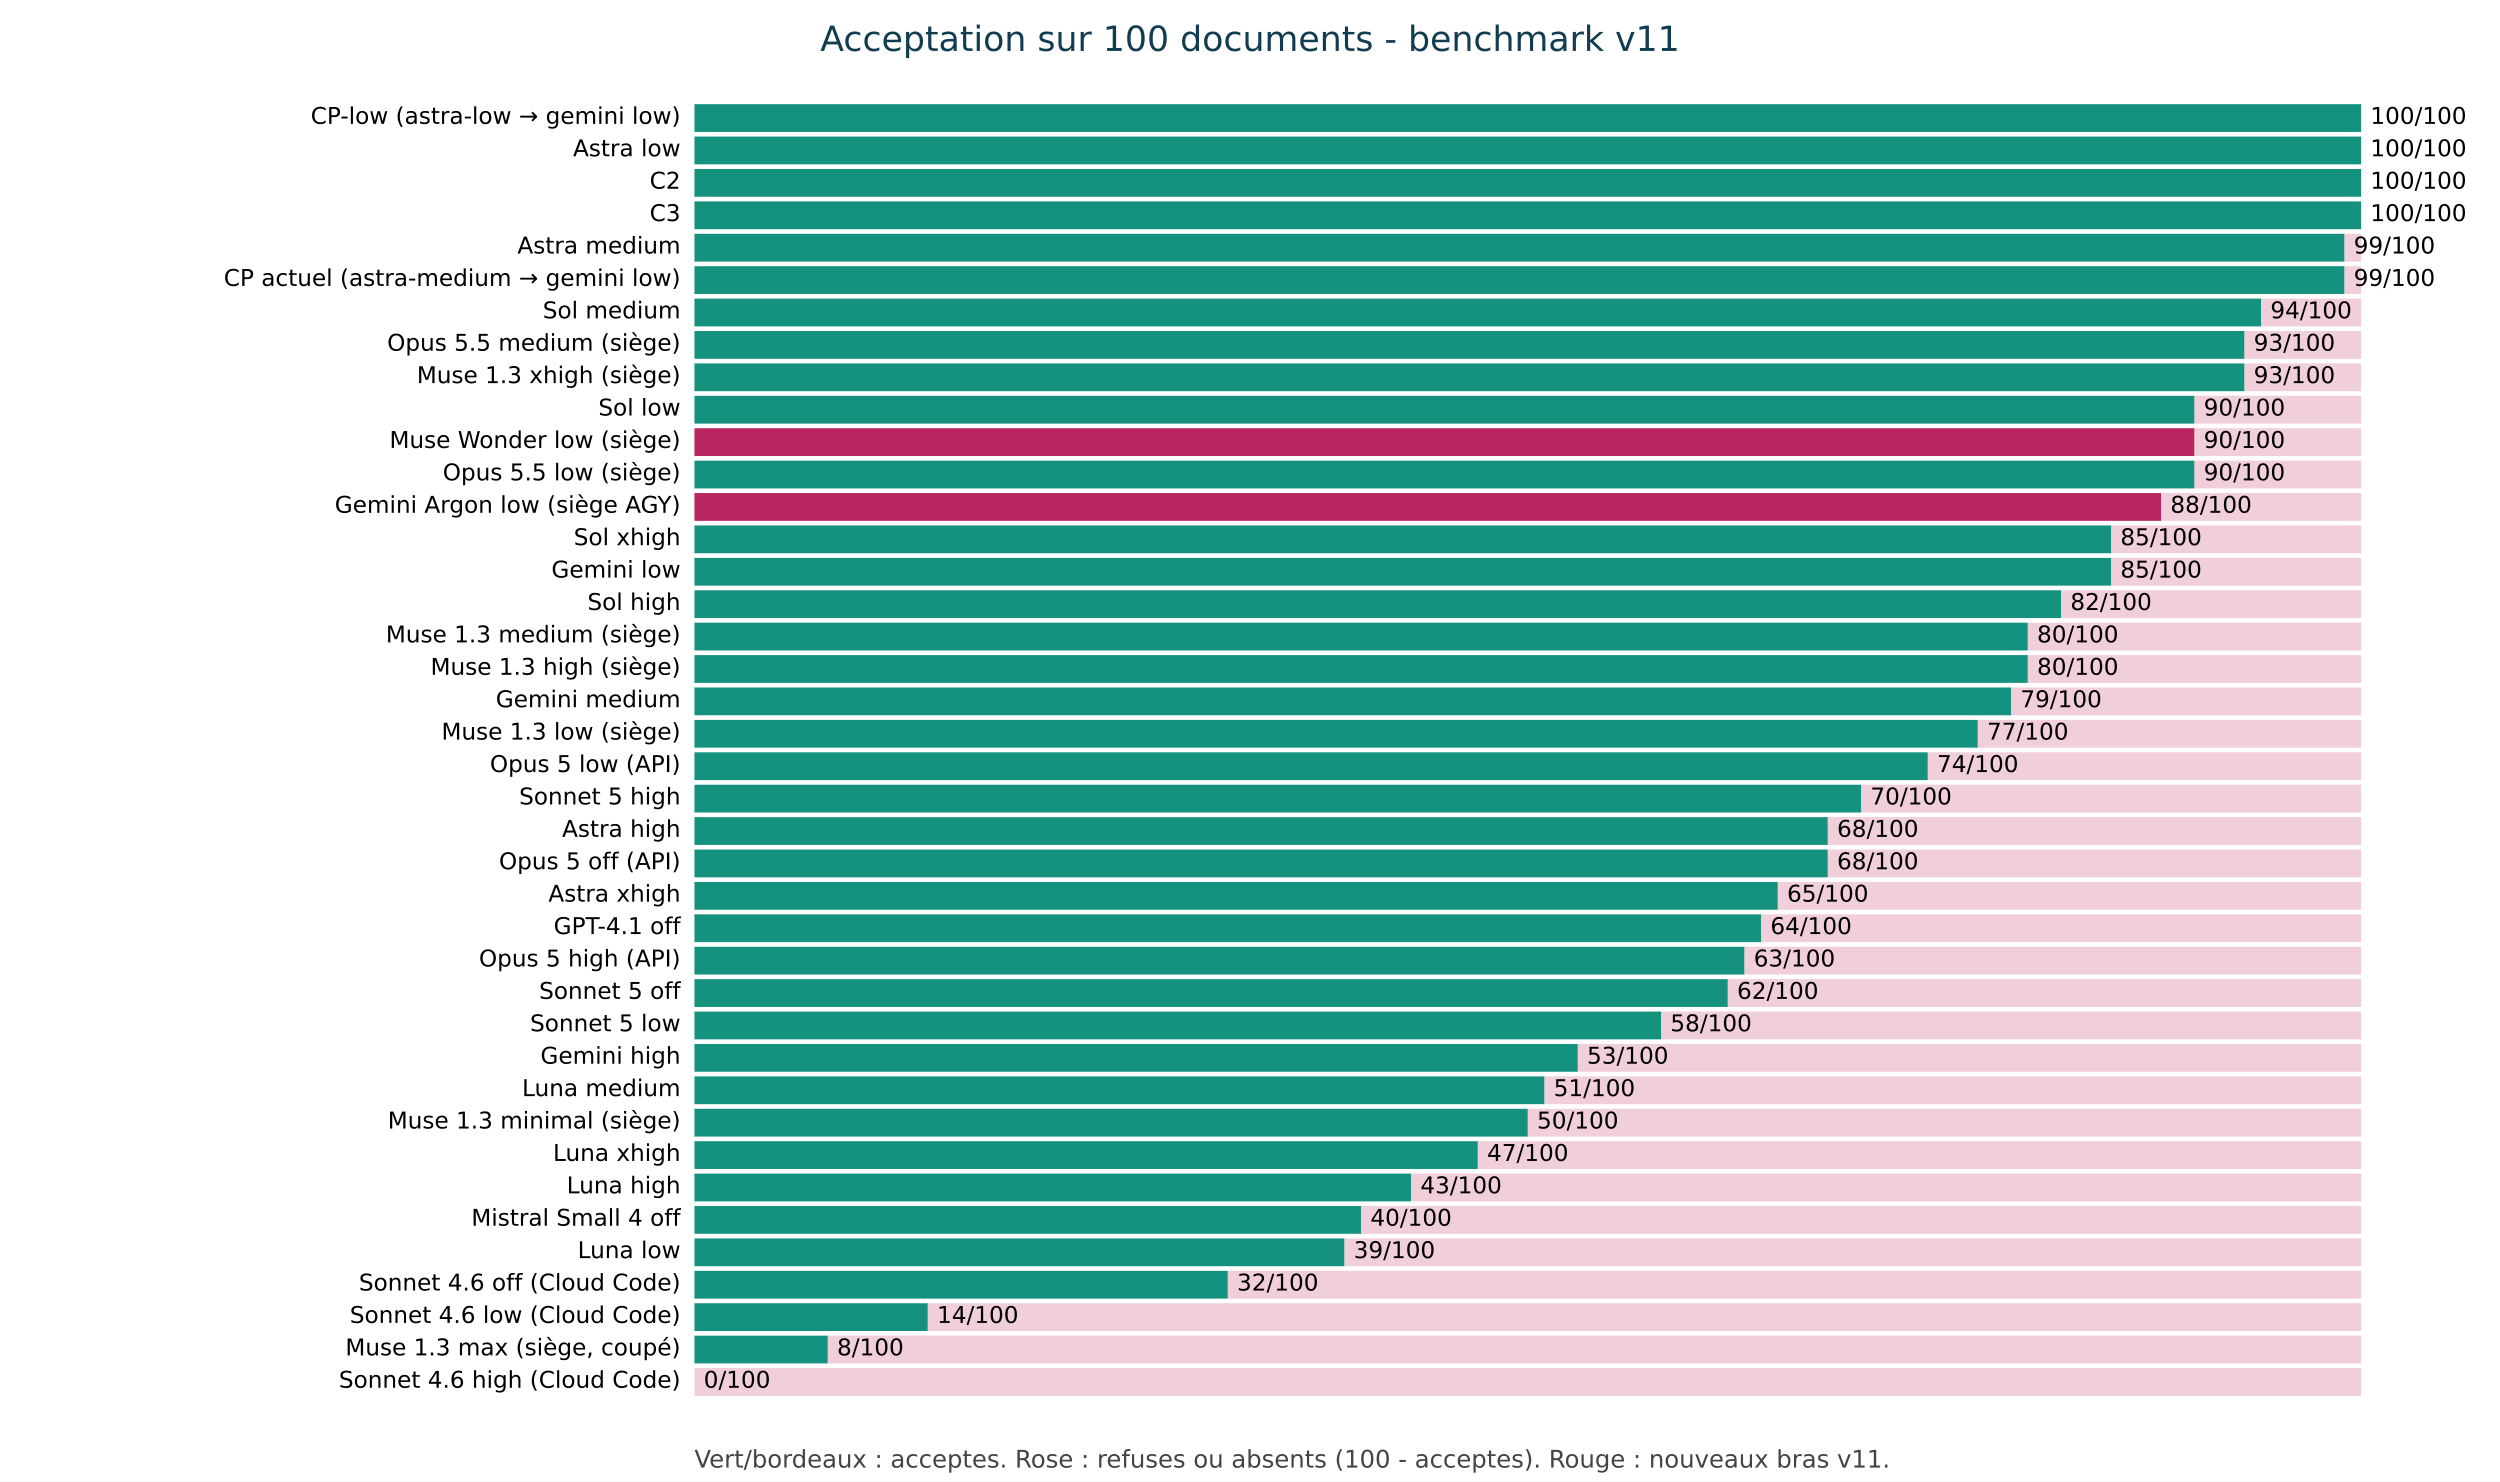
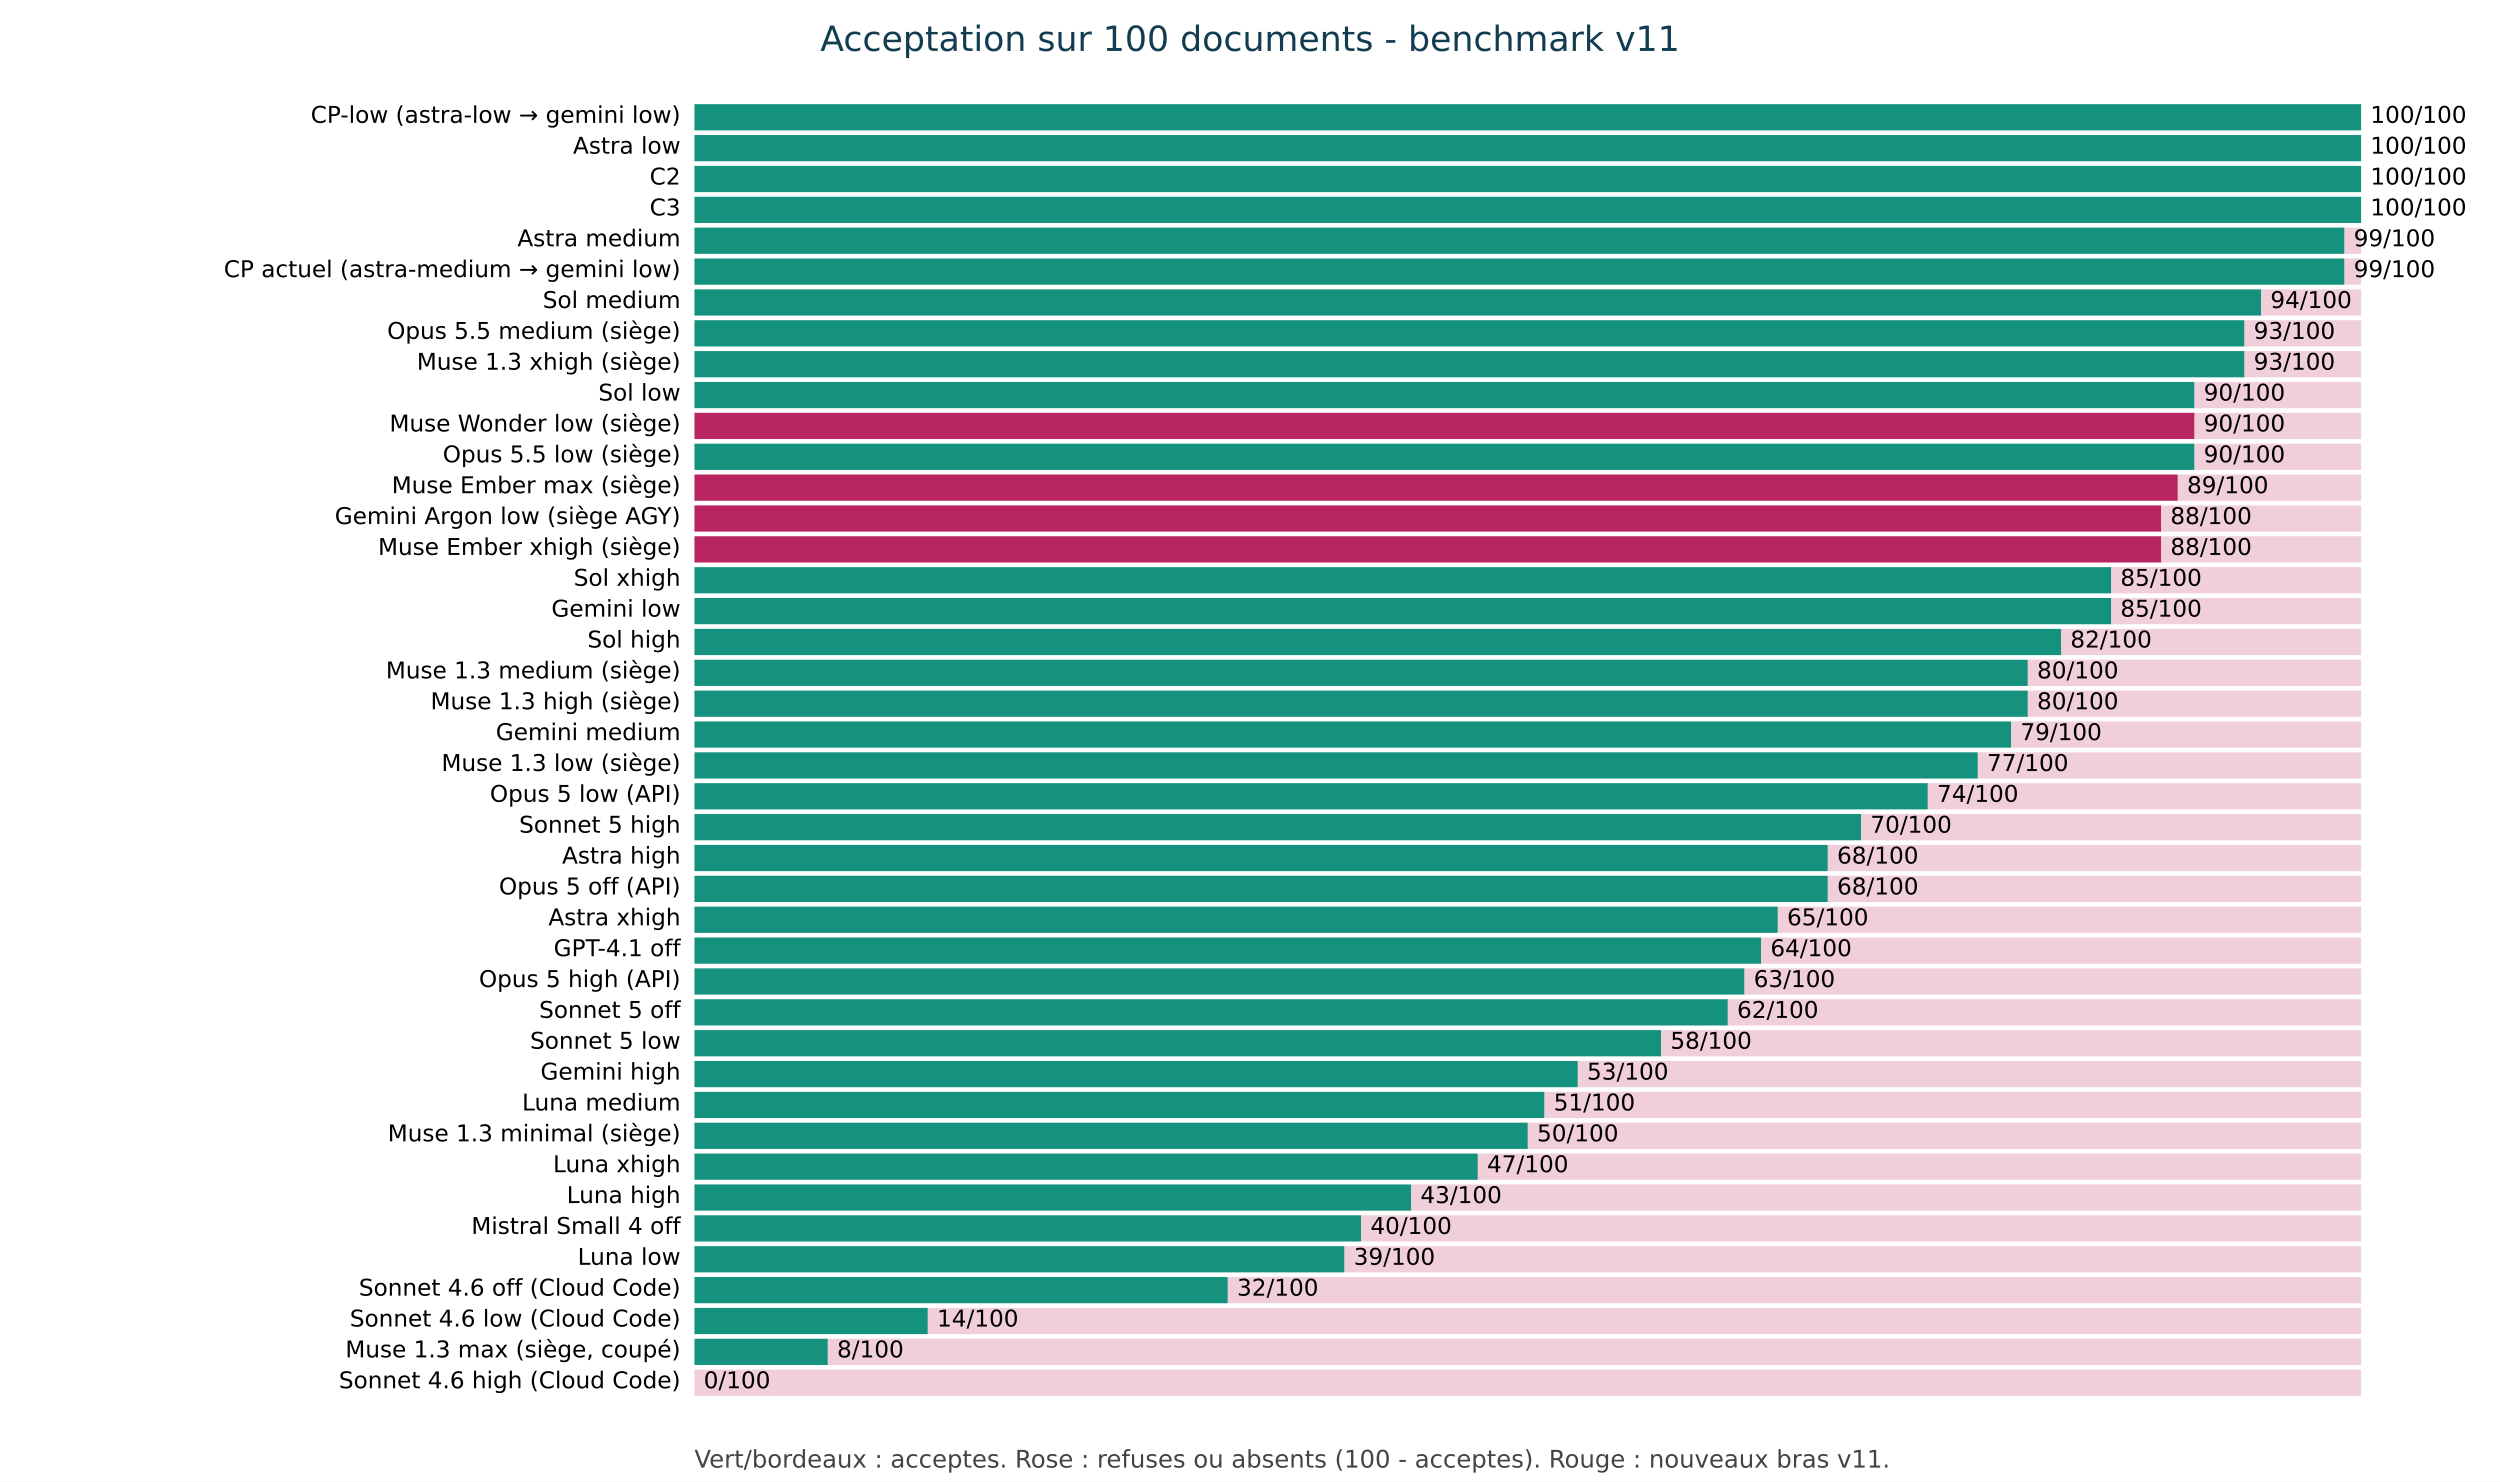
<svg xmlns="http://www.w3.org/2000/svg" width="1080" height="640" viewBox="0 0 1080 640">
  <rect width="1080" height="640" fill="#ffffff" />
  <style>text{font-family:'DejaVu Sans',sans-serif}</style>
  <text x="540" y="22" font-size="15" text-anchor="middle" fill="#123d50">Acceptation sur 100 documents - benchmark v11</text>
-   <text x="294" y="53.52" font-size="10" text-anchor="end">CP-low (astra-low → gemini low)</text>
-   <rect x="300" y="45" width="720" height="12" fill="#15927e" />
-   <rect x="1020" y="45" width="0" height="12" fill="#e3a6bb" fill-opacity="0.55" />
-   <text x="1024" y="53.52" font-size="10">100/100</text>
-   <text x="294" y="67.52" font-size="10" text-anchor="end">Astra low</text>
-   <rect x="300" y="59" width="720" height="12" fill="#15927e" />
-   <rect x="1020" y="59" width="0" height="12" fill="#e3a6bb" fill-opacity="0.55" />
-   <text x="1024" y="67.52" font-size="10">100/100</text>
-   <text x="294" y="81.52" font-size="10" text-anchor="end">C2</text>
-   <rect x="300" y="73" width="720" height="12" fill="#15927e" />
-   <rect x="1020" y="73" width="0" height="12" fill="#e3a6bb" fill-opacity="0.55" />
-   <text x="1024" y="81.52" font-size="10">100/100</text>
-   <text x="294" y="95.52" font-size="10" text-anchor="end">C3</text>
-   <rect x="300" y="87" width="720" height="12" fill="#15927e" />
-   <rect x="1020" y="87" width="0" height="12" fill="#e3a6bb" fill-opacity="0.55" />
-   <text x="1024" y="95.52" font-size="10">100/100</text>
-   <text x="294" y="109.52" font-size="10" text-anchor="end">Astra medium</text>
-   <rect x="300" y="101" width="712.8" height="12" fill="#15927e" />
-   <rect x="1012.8" y="101" width="7.2" height="12" fill="#e3a6bb" fill-opacity="0.55" />
-   <text x="1016.8" y="109.52" font-size="10">99/100</text>
-   <text x="294" y="123.52" font-size="10" text-anchor="end">CP actuel (astra-medium → gemini low)</text>
-   <rect x="300" y="115" width="712.8" height="12" fill="#15927e" />
-   <rect x="1012.8" y="115" width="7.2" height="12" fill="#e3a6bb" fill-opacity="0.55" />
-   <text x="1016.8" y="123.52" font-size="10">99/100</text>
-   <text x="294" y="137.52" font-size="10" text-anchor="end">Sol medium</text>
-   <rect x="300" y="129" width="676.8" height="12" fill="#15927e" />
-   <rect x="976.8" y="129" width="43.2" height="12" fill="#e3a6bb" fill-opacity="0.55" />
-   <text x="980.8" y="137.52" font-size="10">94/100</text>
-   <text x="294" y="151.52" font-size="10" text-anchor="end">Opus 5.5 medium (siège)</text>
-   <rect x="300" y="143" width="669.6" height="12" fill="#15927e" />
-   <rect x="969.6" y="143" width="50.4" height="12" fill="#e3a6bb" fill-opacity="0.55" />
-   <text x="973.6" y="151.52" font-size="10">93/100</text>
-   <text x="294" y="165.52" font-size="10" text-anchor="end">Muse 1.3 xhigh (siège)</text>
-   <rect x="300" y="157" width="669.6" height="12" fill="#15927e" />
-   <rect x="969.6" y="157" width="50.4" height="12" fill="#e3a6bb" fill-opacity="0.55" />
-   <text x="973.6" y="165.52" font-size="10">93/100</text>
-   <text x="294" y="179.52" font-size="10" text-anchor="end">Sol low</text>
-   <rect x="300" y="171" width="648" height="12" fill="#15927e" />
-   <rect x="948" y="171" width="72" height="12" fill="#e3a6bb" fill-opacity="0.55" />
-   <text x="952" y="179.52" font-size="10">90/100</text>
-   <text x="294" y="193.52" font-size="10" text-anchor="end">Muse Wonder low (siège)</text>
-   <rect x="300" y="185" width="648" height="12" fill="#b82561" />
-   <rect x="948" y="185" width="72" height="12" fill="#e3a6bb" fill-opacity="0.55" />
-   <text x="952" y="193.52" font-size="10">90/100</text>
-   <text x="294" y="207.52" font-size="10" text-anchor="end">Opus 5.5 low (siège)</text>
-   <rect x="300" y="199" width="648" height="12" fill="#15927e" />
-   <rect x="948" y="199" width="72" height="12" fill="#e3a6bb" fill-opacity="0.55" />
-   <text x="952" y="207.52" font-size="10">90/100</text>
-   <text x="294" y="221.52" font-size="10" text-anchor="end">Gemini Argon low (siège AGY)</text>
-   <rect x="300" y="213" width="633.6" height="12" fill="#b82561" />
-   <rect x="933.6" y="213" width="86.4" height="12" fill="#e3a6bb" fill-opacity="0.55" />
-   <text x="937.6" y="221.52" font-size="10">88/100</text>
-   <text x="294" y="235.52" font-size="10" text-anchor="end">Sol xhigh</text>
-   <rect x="300" y="227" width="612" height="12" fill="#15927e" />
-   <rect x="912" y="227" width="108" height="12" fill="#e3a6bb" fill-opacity="0.55" />
-   <text x="916" y="235.52" font-size="10">85/100</text>
-   <text x="294" y="249.52" font-size="10" text-anchor="end">Gemini low</text>
-   <rect x="300" y="241" width="612" height="12" fill="#15927e" />
-   <rect x="912" y="241" width="108" height="12" fill="#e3a6bb" fill-opacity="0.55" />
-   <text x="916" y="249.52" font-size="10">85/100</text>
-   <text x="294" y="263.52" font-size="10" text-anchor="end">Sol high</text>
-   <rect x="300" y="255" width="590.4" height="12" fill="#15927e" />
-   <rect x="890.4" y="255" width="129.6" height="12" fill="#e3a6bb" fill-opacity="0.55" />
-   <text x="894.4" y="263.52" font-size="10">82/100</text>
-   <text x="294" y="277.52" font-size="10" text-anchor="end">Muse 1.3 medium (siège)</text>
-   <rect x="300" y="269" width="576" height="12" fill="#15927e" />
-   <rect x="876" y="269" width="144" height="12" fill="#e3a6bb" fill-opacity="0.55" />
-   <text x="880" y="277.52" font-size="10">80/100</text>
-   <text x="294" y="291.52" font-size="10" text-anchor="end">Muse 1.3 high (siège)</text>
-   <rect x="300" y="283" width="576" height="12" fill="#15927e" />
-   <rect x="876" y="283" width="144" height="12" fill="#e3a6bb" fill-opacity="0.55" />
-   <text x="880" y="291.52" font-size="10">80/100</text>
-   <text x="294" y="305.52" font-size="10" text-anchor="end">Gemini medium</text>
-   <rect x="300" y="297" width="568.8" height="12" fill="#15927e" />
-   <rect x="868.8" y="297" width="151.2" height="12" fill="#e3a6bb" fill-opacity="0.55" />
-   <text x="872.8" y="305.52" font-size="10">79/100</text>
-   <text x="294" y="319.52" font-size="10" text-anchor="end">Muse 1.3 low (siège)</text>
-   <rect x="300" y="311" width="554.4" height="12" fill="#15927e" />
-   <rect x="854.4" y="311" width="165.6" height="12" fill="#e3a6bb" fill-opacity="0.55" />
-   <text x="858.4" y="319.52" font-size="10">77/100</text>
-   <text x="294" y="333.52" font-size="10" text-anchor="end">Opus 5 low (API)</text>
-   <rect x="300" y="325" width="532.8" height="12" fill="#15927e" />
-   <rect x="832.8" y="325" width="187.2" height="12" fill="#e3a6bb" fill-opacity="0.55" />
-   <text x="836.8" y="333.52" font-size="10">74/100</text>
-   <text x="294" y="347.52" font-size="10" text-anchor="end">Sonnet 5 high</text>
-   <rect x="300" y="339" width="504" height="12" fill="#15927e" />
-   <rect x="804" y="339" width="216" height="12" fill="#e3a6bb" fill-opacity="0.55" />
-   <text x="808" y="347.52" font-size="10">70/100</text>
-   <text x="294" y="361.52" font-size="10" text-anchor="end">Astra high</text>
-   <rect x="300" y="353" width="489.6" height="12" fill="#15927e" />
-   <rect x="789.6" y="353" width="230.4" height="12" fill="#e3a6bb" fill-opacity="0.55" />
-   <text x="793.6" y="361.52" font-size="10">68/100</text>
-   <text x="294" y="375.52" font-size="10" text-anchor="end">Opus 5 off (API)</text>
-   <rect x="300" y="367" width="489.6" height="12" fill="#15927e" />
-   <rect x="789.6" y="367" width="230.4" height="12" fill="#e3a6bb" fill-opacity="0.55" />
-   <text x="793.6" y="375.52" font-size="10">68/100</text>
-   <text x="294" y="389.52" font-size="10" text-anchor="end">Astra xhigh</text>
-   <rect x="300" y="381" width="468" height="12" fill="#15927e" />
-   <rect x="768" y="381" width="252" height="12" fill="#e3a6bb" fill-opacity="0.55" />
-   <text x="772" y="389.52" font-size="10">65/100</text>
-   <text x="294" y="403.52" font-size="10" text-anchor="end">GPT-4.1 off</text>
-   <rect x="300" y="395" width="460.8" height="12" fill="#15927e" />
-   <rect x="760.8" y="395" width="259.2" height="12" fill="#e3a6bb" fill-opacity="0.55" />
-   <text x="764.8" y="403.52" font-size="10">64/100</text>
-   <text x="294" y="417.52" font-size="10" text-anchor="end">Opus 5 high (API)</text>
-   <rect x="300" y="409" width="453.6" height="12" fill="#15927e" />
-   <rect x="753.6" y="409" width="266.4" height="12" fill="#e3a6bb" fill-opacity="0.55" />
-   <text x="757.6" y="417.52" font-size="10">63/100</text>
-   <text x="294" y="431.52" font-size="10" text-anchor="end">Sonnet 5 off</text>
-   <rect x="300" y="423" width="446.4" height="12" fill="#15927e" />
-   <rect x="746.4" y="423" width="273.6" height="12" fill="#e3a6bb" fill-opacity="0.55" />
-   <text x="750.4" y="431.52" font-size="10">62/100</text>
-   <text x="294" y="445.52" font-size="10" text-anchor="end">Sonnet 5 low</text>
-   <rect x="300" y="437" width="417.6" height="12" fill="#15927e" />
-   <rect x="717.6" y="437" width="302.4" height="12" fill="#e3a6bb" fill-opacity="0.55" />
-   <text x="721.6" y="445.52" font-size="10">58/100</text>
-   <text x="294" y="459.52" font-size="10" text-anchor="end">Gemini high</text>
-   <rect x="300" y="451" width="381.6" height="12" fill="#15927e" />
-   <rect x="681.6" y="451" width="338.4" height="12" fill="#e3a6bb" fill-opacity="0.55" />
-   <text x="685.6" y="459.52" font-size="10">53/100</text>
-   <text x="294" y="473.52" font-size="10" text-anchor="end">Luna medium</text>
-   <rect x="300" y="465" width="367.2" height="12" fill="#15927e" />
-   <rect x="667.2" y="465" width="352.8" height="12" fill="#e3a6bb" fill-opacity="0.55" />
-   <text x="671.2" y="473.52" font-size="10">51/100</text>
-   <text x="294" y="487.52" font-size="10" text-anchor="end">Muse 1.3 minimal (siège)</text>
-   <rect x="300" y="479" width="360" height="12" fill="#15927e" />
-   <rect x="660" y="479" width="360" height="12" fill="#e3a6bb" fill-opacity="0.55" />
-   <text x="664" y="487.52" font-size="10">50/100</text>
-   <text x="294" y="501.52" font-size="10" text-anchor="end">Luna xhigh</text>
-   <rect x="300" y="493" width="338.4" height="12" fill="#15927e" />
-   <rect x="638.4" y="493" width="381.6" height="12" fill="#e3a6bb" fill-opacity="0.55" />
-   <text x="642.4" y="501.52" font-size="10">47/100</text>
-   <text x="294" y="515.52" font-size="10" text-anchor="end">Luna high</text>
-   <rect x="300" y="507" width="309.6" height="12" fill="#15927e" />
-   <rect x="609.6" y="507" width="410.4" height="12" fill="#e3a6bb" fill-opacity="0.55" />
-   <text x="613.6" y="515.52" font-size="10">43/100</text>
-   <text x="294" y="529.52" font-size="10" text-anchor="end">Mistral Small 4 off</text>
-   <rect x="300" y="521" width="288" height="12" fill="#15927e" />
-   <rect x="588" y="521" width="432" height="12" fill="#e3a6bb" fill-opacity="0.55" />
-   <text x="592" y="529.52" font-size="10">40/100</text>
-   <text x="294" y="543.52" font-size="10" text-anchor="end">Luna low</text>
-   <rect x="300" y="535" width="280.8" height="12" fill="#15927e" />
-   <rect x="580.8" y="535" width="439.2" height="12" fill="#e3a6bb" fill-opacity="0.55" />
-   <text x="584.8" y="543.52" font-size="10">39/100</text>
-   <text x="294" y="557.52" font-size="10" text-anchor="end">Sonnet 4.6 off (Cloud Code)</text>
-   <rect x="300" y="549" width="230.4" height="12" fill="#15927e" />
-   <rect x="530.4" y="549" width="489.6" height="12" fill="#e3a6bb" fill-opacity="0.55" />
-   <text x="534.4" y="557.52" font-size="10">32/100</text>
-   <text x="294" y="571.52" font-size="10" text-anchor="end">Sonnet 4.6 low (Cloud Code)</text>
-   <rect x="300" y="563" width="100.8" height="12" fill="#15927e" />
-   <rect x="400.8" y="563" width="619.2" height="12" fill="#e3a6bb" fill-opacity="0.55" />
-   <text x="404.8" y="571.52" font-size="10">14/100</text>
-   <text x="294" y="585.52" font-size="10" text-anchor="end">Muse 1.3 max (siège, coupé)</text>
-   <rect x="300" y="577" width="57.6" height="12" fill="#15927e" />
-   <rect x="357.6" y="577" width="662.4" height="12" fill="#e3a6bb" fill-opacity="0.55" />
-   <text x="361.6" y="585.52" font-size="10">8/100</text>
-   <text x="294" y="599.52" font-size="10" text-anchor="end">Sonnet 4.6 high (Cloud Code)</text>
-   <rect x="300" y="591" width="0" height="12" fill="#15927e" />
-   <rect x="300" y="591" width="720" height="12" fill="#e3a6bb" fill-opacity="0.55" />
-   <text x="304" y="599.52" font-size="10">0/100</text>
+   <text x="294" y="53.067" font-size="10" text-anchor="end">CP-low (astra-low → gemini low)</text>
+   <rect x="300" y="45" width="720" height="11.333" fill="#15927e" />
+   <rect x="1020" y="45" width="0" height="11.333" fill="#e3a6bb" fill-opacity="0.55" />
+   <text x="1024" y="53.067" font-size="10">100/100</text>
+   <text x="294" y="66.4" font-size="10" text-anchor="end">Astra low</text>
+   <rect x="300" y="58.333" width="720" height="11.333" fill="#15927e" />
+   <rect x="1020" y="58.333" width="0" height="11.333" fill="#e3a6bb" fill-opacity="0.55" />
+   <text x="1024" y="66.4" font-size="10">100/100</text>
+   <text x="294" y="79.733" font-size="10" text-anchor="end">C2</text>
+   <rect x="300" y="71.667" width="720" height="11.333" fill="#15927e" />
+   <rect x="1020" y="71.667" width="0" height="11.333" fill="#e3a6bb" fill-opacity="0.55" />
+   <text x="1024" y="79.733" font-size="10">100/100</text>
+   <text x="294" y="93.067" font-size="10" text-anchor="end">C3</text>
+   <rect x="300" y="85" width="720" height="11.333" fill="#15927e" />
+   <rect x="1020" y="85" width="0" height="11.333" fill="#e3a6bb" fill-opacity="0.55" />
+   <text x="1024" y="93.067" font-size="10">100/100</text>
+   <text x="294" y="106.4" font-size="10" text-anchor="end">Astra medium</text>
+   <rect x="300" y="98.333" width="712.8" height="11.333" fill="#15927e" />
+   <rect x="1012.8" y="98.333" width="7.2" height="11.333" fill="#e3a6bb" fill-opacity="0.55" />
+   <text x="1016.8" y="106.4" font-size="10">99/100</text>
+   <text x="294" y="119.733" font-size="10" text-anchor="end">CP actuel (astra-medium → gemini low)</text>
+   <rect x="300" y="111.667" width="712.8" height="11.333" fill="#15927e" />
+   <rect x="1012.8" y="111.667" width="7.2" height="11.333" fill="#e3a6bb" fill-opacity="0.55" />
+   <text x="1016.8" y="119.733" font-size="10">99/100</text>
+   <text x="294" y="133.067" font-size="10" text-anchor="end">Sol medium</text>
+   <rect x="300" y="125" width="676.8" height="11.333" fill="#15927e" />
+   <rect x="976.8" y="125" width="43.2" height="11.333" fill="#e3a6bb" fill-opacity="0.55" />
+   <text x="980.8" y="133.067" font-size="10">94/100</text>
+   <text x="294" y="146.4" font-size="10" text-anchor="end">Opus 5.5 medium (siège)</text>
+   <rect x="300" y="138.333" width="669.6" height="11.333" fill="#15927e" />
+   <rect x="969.6" y="138.333" width="50.4" height="11.333" fill="#e3a6bb" fill-opacity="0.55" />
+   <text x="973.6" y="146.4" font-size="10">93/100</text>
+   <text x="294" y="159.733" font-size="10" text-anchor="end">Muse 1.3 xhigh (siège)</text>
+   <rect x="300" y="151.667" width="669.6" height="11.333" fill="#15927e" />
+   <rect x="969.6" y="151.667" width="50.4" height="11.333" fill="#e3a6bb" fill-opacity="0.55" />
+   <text x="973.6" y="159.733" font-size="10">93/100</text>
+   <text x="294" y="173.067" font-size="10" text-anchor="end">Sol low</text>
+   <rect x="300" y="165" width="648" height="11.333" fill="#15927e" />
+   <rect x="948" y="165" width="72" height="11.333" fill="#e3a6bb" fill-opacity="0.55" />
+   <text x="952" y="173.067" font-size="10">90/100</text>
+   <text x="294" y="186.4" font-size="10" text-anchor="end">Muse Wonder low (siège)</text>
+   <rect x="300" y="178.333" width="648" height="11.333" fill="#b82561" />
+   <rect x="948" y="178.333" width="72" height="11.333" fill="#e3a6bb" fill-opacity="0.55" />
+   <text x="952" y="186.4" font-size="10">90/100</text>
+   <text x="294" y="199.733" font-size="10" text-anchor="end">Opus 5.5 low (siège)</text>
+   <rect x="300" y="191.667" width="648" height="11.333" fill="#15927e" />
+   <rect x="948" y="191.667" width="72" height="11.333" fill="#e3a6bb" fill-opacity="0.55" />
+   <text x="952" y="199.733" font-size="10">90/100</text>
+   <text x="294" y="213.067" font-size="10" text-anchor="end">Muse Ember max (siège)</text>
+   <rect x="300" y="205" width="640.8" height="11.333" fill="#b82561" />
+   <rect x="940.8" y="205" width="79.2" height="11.333" fill="#e3a6bb" fill-opacity="0.55" />
+   <text x="944.8" y="213.067" font-size="10">89/100</text>
+   <text x="294" y="226.4" font-size="10" text-anchor="end">Gemini Argon low (siège AGY)</text>
+   <rect x="300" y="218.333" width="633.6" height="11.333" fill="#b82561" />
+   <rect x="933.6" y="218.333" width="86.4" height="11.333" fill="#e3a6bb" fill-opacity="0.55" />
+   <text x="937.6" y="226.4" font-size="10">88/100</text>
+   <text x="294" y="239.733" font-size="10" text-anchor="end">Muse Ember xhigh (siège)</text>
+   <rect x="300" y="231.667" width="633.6" height="11.333" fill="#b82561" />
+   <rect x="933.6" y="231.667" width="86.4" height="11.333" fill="#e3a6bb" fill-opacity="0.55" />
+   <text x="937.6" y="239.733" font-size="10">88/100</text>
+   <text x="294" y="253.067" font-size="10" text-anchor="end">Sol xhigh</text>
+   <rect x="300" y="245" width="612" height="11.333" fill="#15927e" />
+   <rect x="912" y="245" width="108" height="11.333" fill="#e3a6bb" fill-opacity="0.55" />
+   <text x="916" y="253.067" font-size="10">85/100</text>
+   <text x="294" y="266.4" font-size="10" text-anchor="end">Gemini low</text>
+   <rect x="300" y="258.333" width="612" height="11.333" fill="#15927e" />
+   <rect x="912" y="258.333" width="108" height="11.333" fill="#e3a6bb" fill-opacity="0.55" />
+   <text x="916" y="266.4" font-size="10">85/100</text>
+   <text x="294" y="279.733" font-size="10" text-anchor="end">Sol high</text>
+   <rect x="300" y="271.667" width="590.4" height="11.333" fill="#15927e" />
+   <rect x="890.4" y="271.667" width="129.6" height="11.333" fill="#e3a6bb" fill-opacity="0.55" />
+   <text x="894.4" y="279.733" font-size="10">82/100</text>
+   <text x="294" y="293.067" font-size="10" text-anchor="end">Muse 1.3 medium (siège)</text>
+   <rect x="300" y="285" width="576" height="11.333" fill="#15927e" />
+   <rect x="876" y="285" width="144" height="11.333" fill="#e3a6bb" fill-opacity="0.55" />
+   <text x="880" y="293.067" font-size="10">80/100</text>
+   <text x="294" y="306.4" font-size="10" text-anchor="end">Muse 1.3 high (siège)</text>
+   <rect x="300" y="298.333" width="576" height="11.333" fill="#15927e" />
+   <rect x="876" y="298.333" width="144" height="11.333" fill="#e3a6bb" fill-opacity="0.55" />
+   <text x="880" y="306.4" font-size="10">80/100</text>
+   <text x="294" y="319.733" font-size="10" text-anchor="end">Gemini medium</text>
+   <rect x="300" y="311.667" width="568.8" height="11.333" fill="#15927e" />
+   <rect x="868.8" y="311.667" width="151.2" height="11.333" fill="#e3a6bb" fill-opacity="0.55" />
+   <text x="872.8" y="319.733" font-size="10">79/100</text>
+   <text x="294" y="333.067" font-size="10" text-anchor="end">Muse 1.3 low (siège)</text>
+   <rect x="300" y="325" width="554.4" height="11.333" fill="#15927e" />
+   <rect x="854.4" y="325" width="165.6" height="11.333" fill="#e3a6bb" fill-opacity="0.55" />
+   <text x="858.4" y="333.067" font-size="10">77/100</text>
+   <text x="294" y="346.4" font-size="10" text-anchor="end">Opus 5 low (API)</text>
+   <rect x="300" y="338.333" width="532.8" height="11.333" fill="#15927e" />
+   <rect x="832.8" y="338.333" width="187.2" height="11.333" fill="#e3a6bb" fill-opacity="0.55" />
+   <text x="836.8" y="346.4" font-size="10">74/100</text>
+   <text x="294" y="359.733" font-size="10" text-anchor="end">Sonnet 5 high</text>
+   <rect x="300" y="351.667" width="504" height="11.333" fill="#15927e" />
+   <rect x="804" y="351.667" width="216" height="11.333" fill="#e3a6bb" fill-opacity="0.55" />
+   <text x="808" y="359.733" font-size="10">70/100</text>
+   <text x="294" y="373.067" font-size="10" text-anchor="end">Astra high</text>
+   <rect x="300" y="365" width="489.6" height="11.333" fill="#15927e" />
+   <rect x="789.6" y="365" width="230.4" height="11.333" fill="#e3a6bb" fill-opacity="0.55" />
+   <text x="793.6" y="373.067" font-size="10">68/100</text>
+   <text x="294" y="386.4" font-size="10" text-anchor="end">Opus 5 off (API)</text>
+   <rect x="300" y="378.333" width="489.6" height="11.333" fill="#15927e" />
+   <rect x="789.6" y="378.333" width="230.4" height="11.333" fill="#e3a6bb" fill-opacity="0.55" />
+   <text x="793.6" y="386.4" font-size="10">68/100</text>
+   <text x="294" y="399.733" font-size="10" text-anchor="end">Astra xhigh</text>
+   <rect x="300" y="391.667" width="468" height="11.333" fill="#15927e" />
+   <rect x="768" y="391.667" width="252" height="11.333" fill="#e3a6bb" fill-opacity="0.55" />
+   <text x="772" y="399.733" font-size="10">65/100</text>
+   <text x="294" y="413.067" font-size="10" text-anchor="end">GPT-4.1 off</text>
+   <rect x="300" y="405" width="460.8" height="11.333" fill="#15927e" />
+   <rect x="760.8" y="405" width="259.2" height="11.333" fill="#e3a6bb" fill-opacity="0.55" />
+   <text x="764.8" y="413.067" font-size="10">64/100</text>
+   <text x="294" y="426.4" font-size="10" text-anchor="end">Opus 5 high (API)</text>
+   <rect x="300" y="418.333" width="453.6" height="11.333" fill="#15927e" />
+   <rect x="753.6" y="418.333" width="266.4" height="11.333" fill="#e3a6bb" fill-opacity="0.55" />
+   <text x="757.6" y="426.4" font-size="10">63/100</text>
+   <text x="294" y="439.733" font-size="10" text-anchor="end">Sonnet 5 off</text>
+   <rect x="300" y="431.667" width="446.4" height="11.333" fill="#15927e" />
+   <rect x="746.4" y="431.667" width="273.6" height="11.333" fill="#e3a6bb" fill-opacity="0.55" />
+   <text x="750.4" y="439.733" font-size="10">62/100</text>
+   <text x="294" y="453.067" font-size="10" text-anchor="end">Sonnet 5 low</text>
+   <rect x="300" y="445" width="417.6" height="11.333" fill="#15927e" />
+   <rect x="717.6" y="445" width="302.4" height="11.333" fill="#e3a6bb" fill-opacity="0.55" />
+   <text x="721.6" y="453.067" font-size="10">58/100</text>
+   <text x="294" y="466.4" font-size="10" text-anchor="end">Gemini high</text>
+   <rect x="300" y="458.333" width="381.6" height="11.333" fill="#15927e" />
+   <rect x="681.6" y="458.333" width="338.4" height="11.333" fill="#e3a6bb" fill-opacity="0.55" />
+   <text x="685.6" y="466.4" font-size="10">53/100</text>
+   <text x="294" y="479.733" font-size="10" text-anchor="end">Luna medium</text>
+   <rect x="300" y="471.667" width="367.2" height="11.333" fill="#15927e" />
+   <rect x="667.2" y="471.667" width="352.8" height="11.333" fill="#e3a6bb" fill-opacity="0.55" />
+   <text x="671.2" y="479.733" font-size="10">51/100</text>
+   <text x="294" y="493.067" font-size="10" text-anchor="end">Muse 1.3 minimal (siège)</text>
+   <rect x="300" y="485" width="360" height="11.333" fill="#15927e" />
+   <rect x="660" y="485" width="360" height="11.333" fill="#e3a6bb" fill-opacity="0.55" />
+   <text x="664" y="493.067" font-size="10">50/100</text>
+   <text x="294" y="506.4" font-size="10" text-anchor="end">Luna xhigh</text>
+   <rect x="300" y="498.333" width="338.4" height="11.333" fill="#15927e" />
+   <rect x="638.4" y="498.333" width="381.6" height="11.333" fill="#e3a6bb" fill-opacity="0.55" />
+   <text x="642.4" y="506.4" font-size="10">47/100</text>
+   <text x="294" y="519.733" font-size="10" text-anchor="end">Luna high</text>
+   <rect x="300" y="511.667" width="309.6" height="11.333" fill="#15927e" />
+   <rect x="609.6" y="511.667" width="410.4" height="11.333" fill="#e3a6bb" fill-opacity="0.55" />
+   <text x="613.6" y="519.733" font-size="10">43/100</text>
+   <text x="294" y="533.067" font-size="10" text-anchor="end">Mistral Small 4 off</text>
+   <rect x="300" y="525" width="288" height="11.333" fill="#15927e" />
+   <rect x="588" y="525" width="432" height="11.333" fill="#e3a6bb" fill-opacity="0.55" />
+   <text x="592" y="533.067" font-size="10">40/100</text>
+   <text x="294" y="546.4" font-size="10" text-anchor="end">Luna low</text>
+   <rect x="300" y="538.333" width="280.8" height="11.333" fill="#15927e" />
+   <rect x="580.8" y="538.333" width="439.2" height="11.333" fill="#e3a6bb" fill-opacity="0.55" />
+   <text x="584.8" y="546.4" font-size="10">39/100</text>
+   <text x="294" y="559.733" font-size="10" text-anchor="end">Sonnet 4.6 off (Cloud Code)</text>
+   <rect x="300" y="551.667" width="230.4" height="11.333" fill="#15927e" />
+   <rect x="530.4" y="551.667" width="489.6" height="11.333" fill="#e3a6bb" fill-opacity="0.55" />
+   <text x="534.4" y="559.733" font-size="10">32/100</text>
+   <text x="294" y="573.067" font-size="10" text-anchor="end">Sonnet 4.6 low (Cloud Code)</text>
+   <rect x="300" y="565" width="100.8" height="11.333" fill="#15927e" />
+   <rect x="400.8" y="565" width="619.2" height="11.333" fill="#e3a6bb" fill-opacity="0.55" />
+   <text x="404.8" y="573.067" font-size="10">14/100</text>
+   <text x="294" y="586.4" font-size="10" text-anchor="end">Muse 1.3 max (siège, coupé)</text>
+   <rect x="300" y="578.333" width="57.6" height="11.333" fill="#15927e" />
+   <rect x="357.6" y="578.333" width="662.4" height="11.333" fill="#e3a6bb" fill-opacity="0.55" />
+   <text x="361.6" y="586.4" font-size="10">8/100</text>
+   <text x="294" y="599.733" font-size="10" text-anchor="end">Sonnet 4.6 high (Cloud Code)</text>
+   <rect x="300" y="591.667" width="0" height="11.333" fill="#15927e" />
+   <rect x="300" y="591.667" width="720" height="11.333" fill="#e3a6bb" fill-opacity="0.55" />
+   <text x="304" y="599.733" font-size="10">0/100</text>
  <text x="300" y="634" font-size="10.5" fill="#444">Vert/bordeaux : acceptes. Rose : refuses ou absents (100 - acceptes). Rouge : nouveaux bras v11.</text>
</svg>
